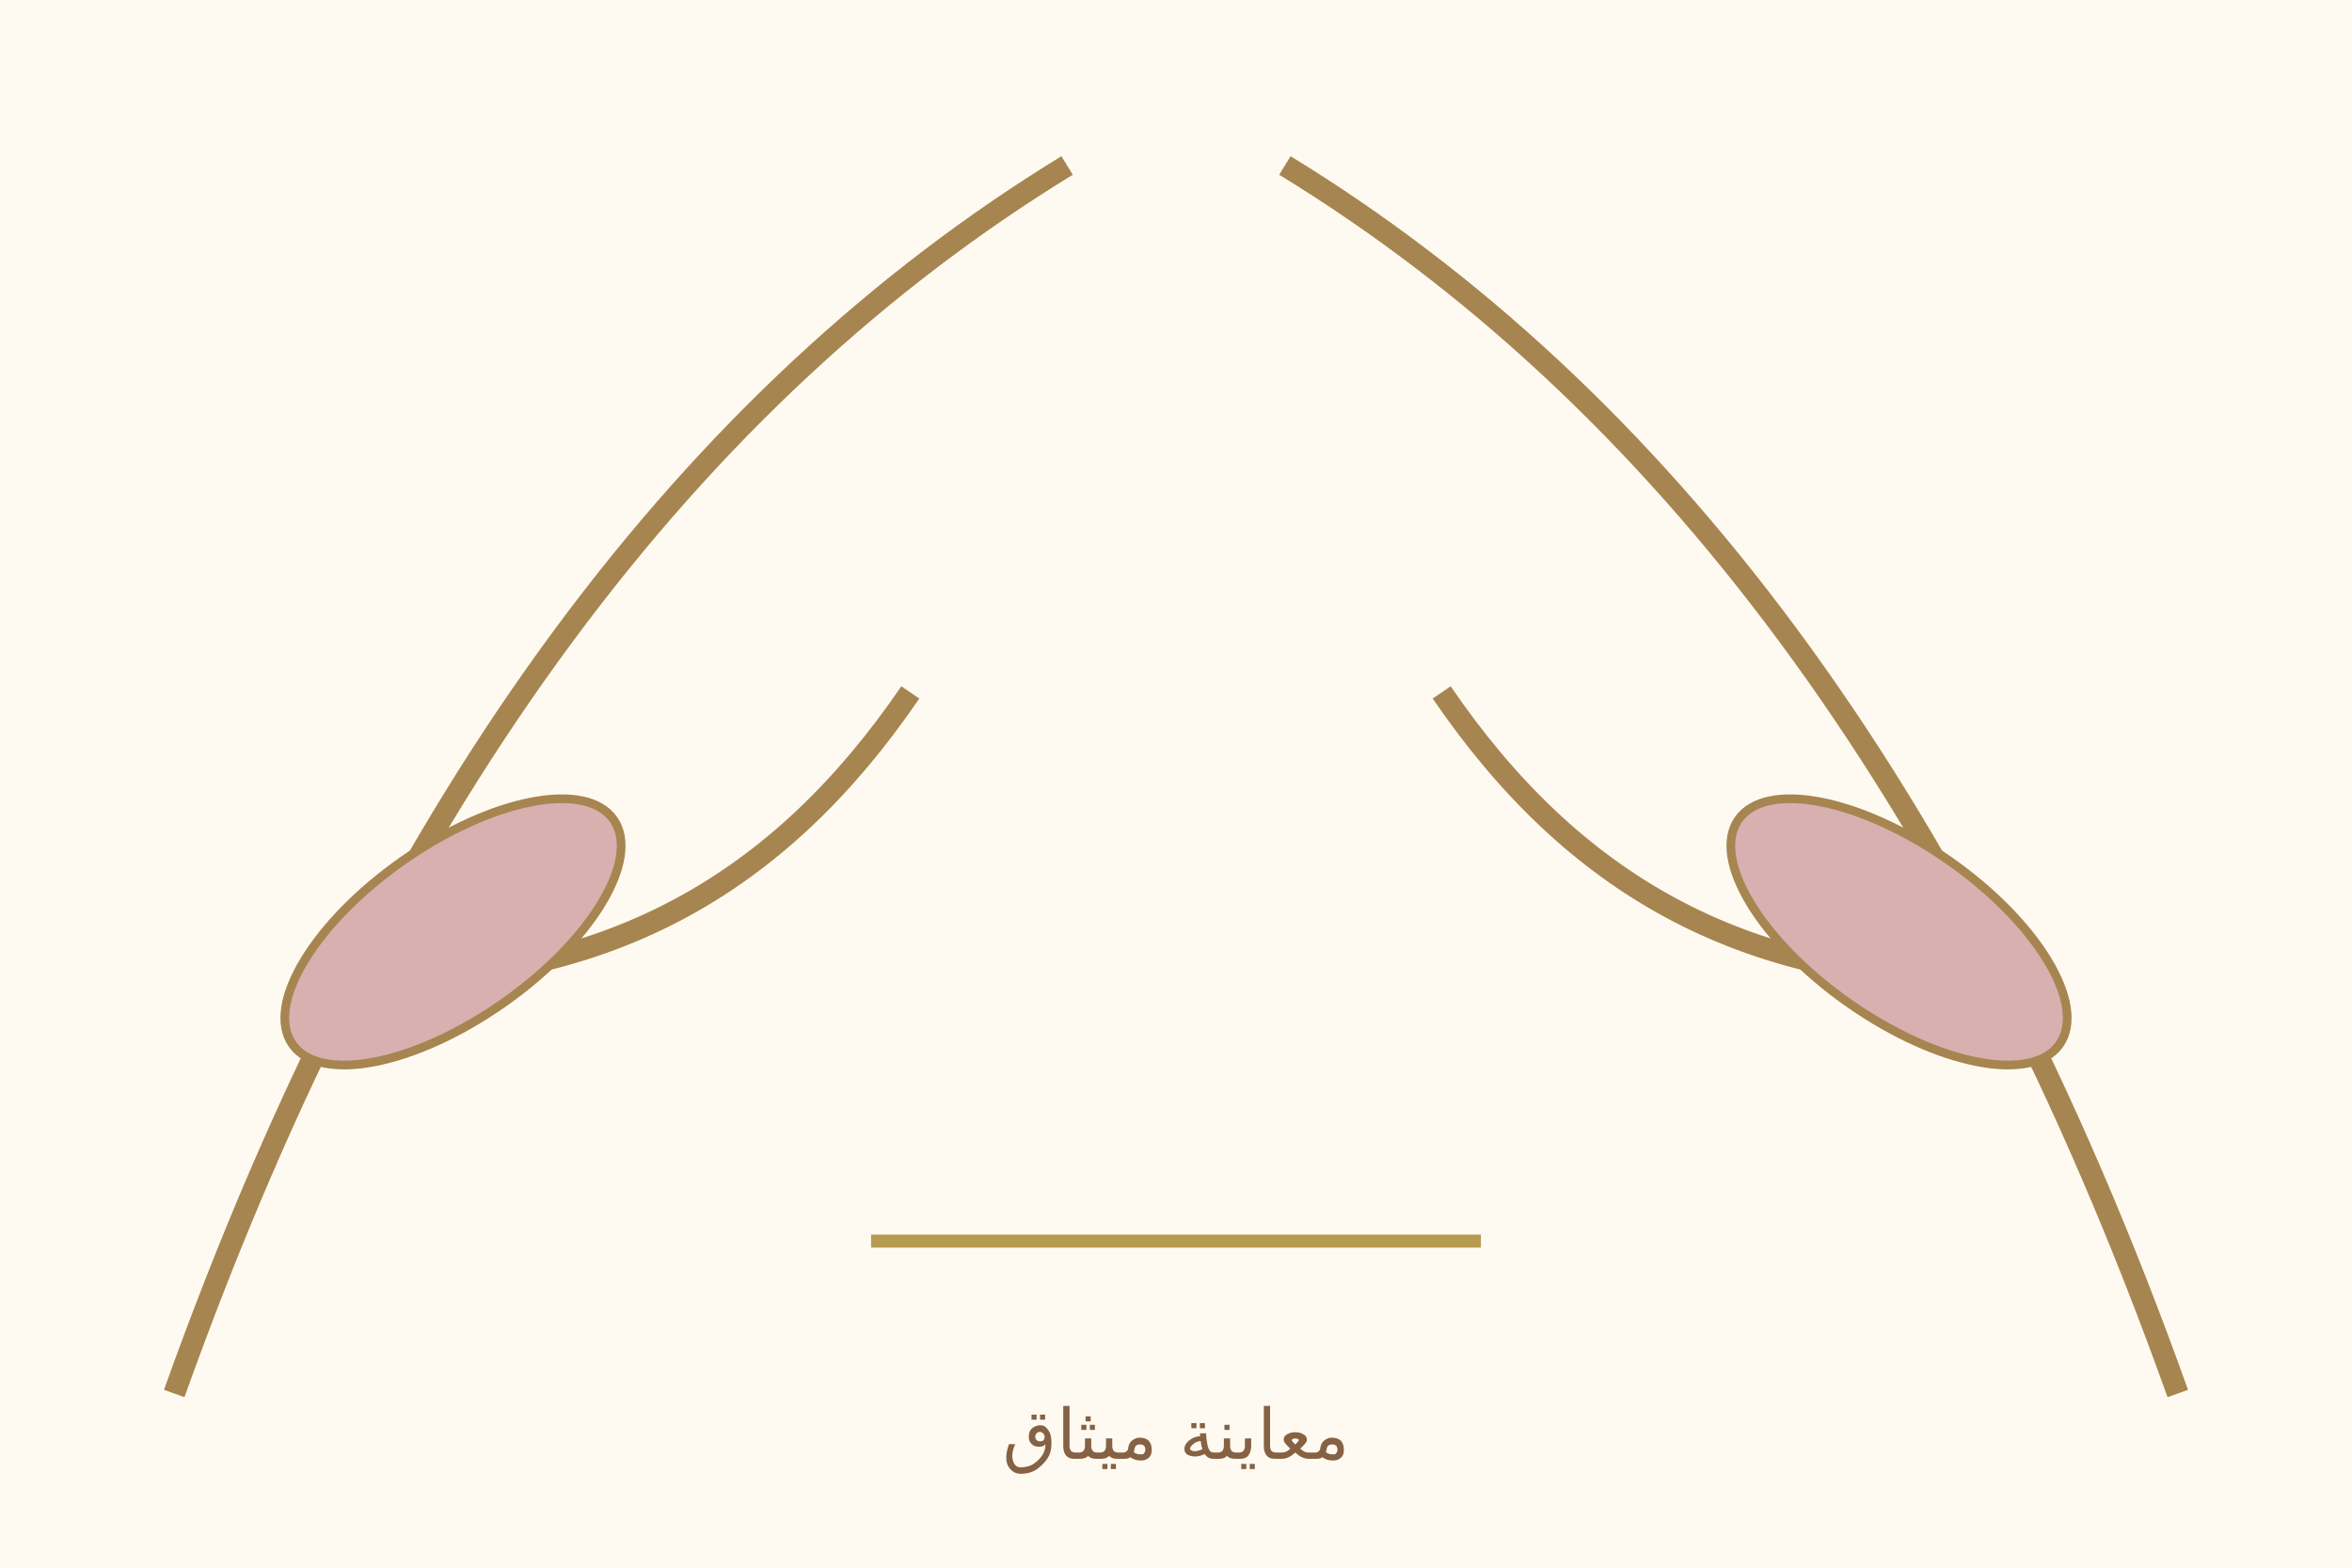
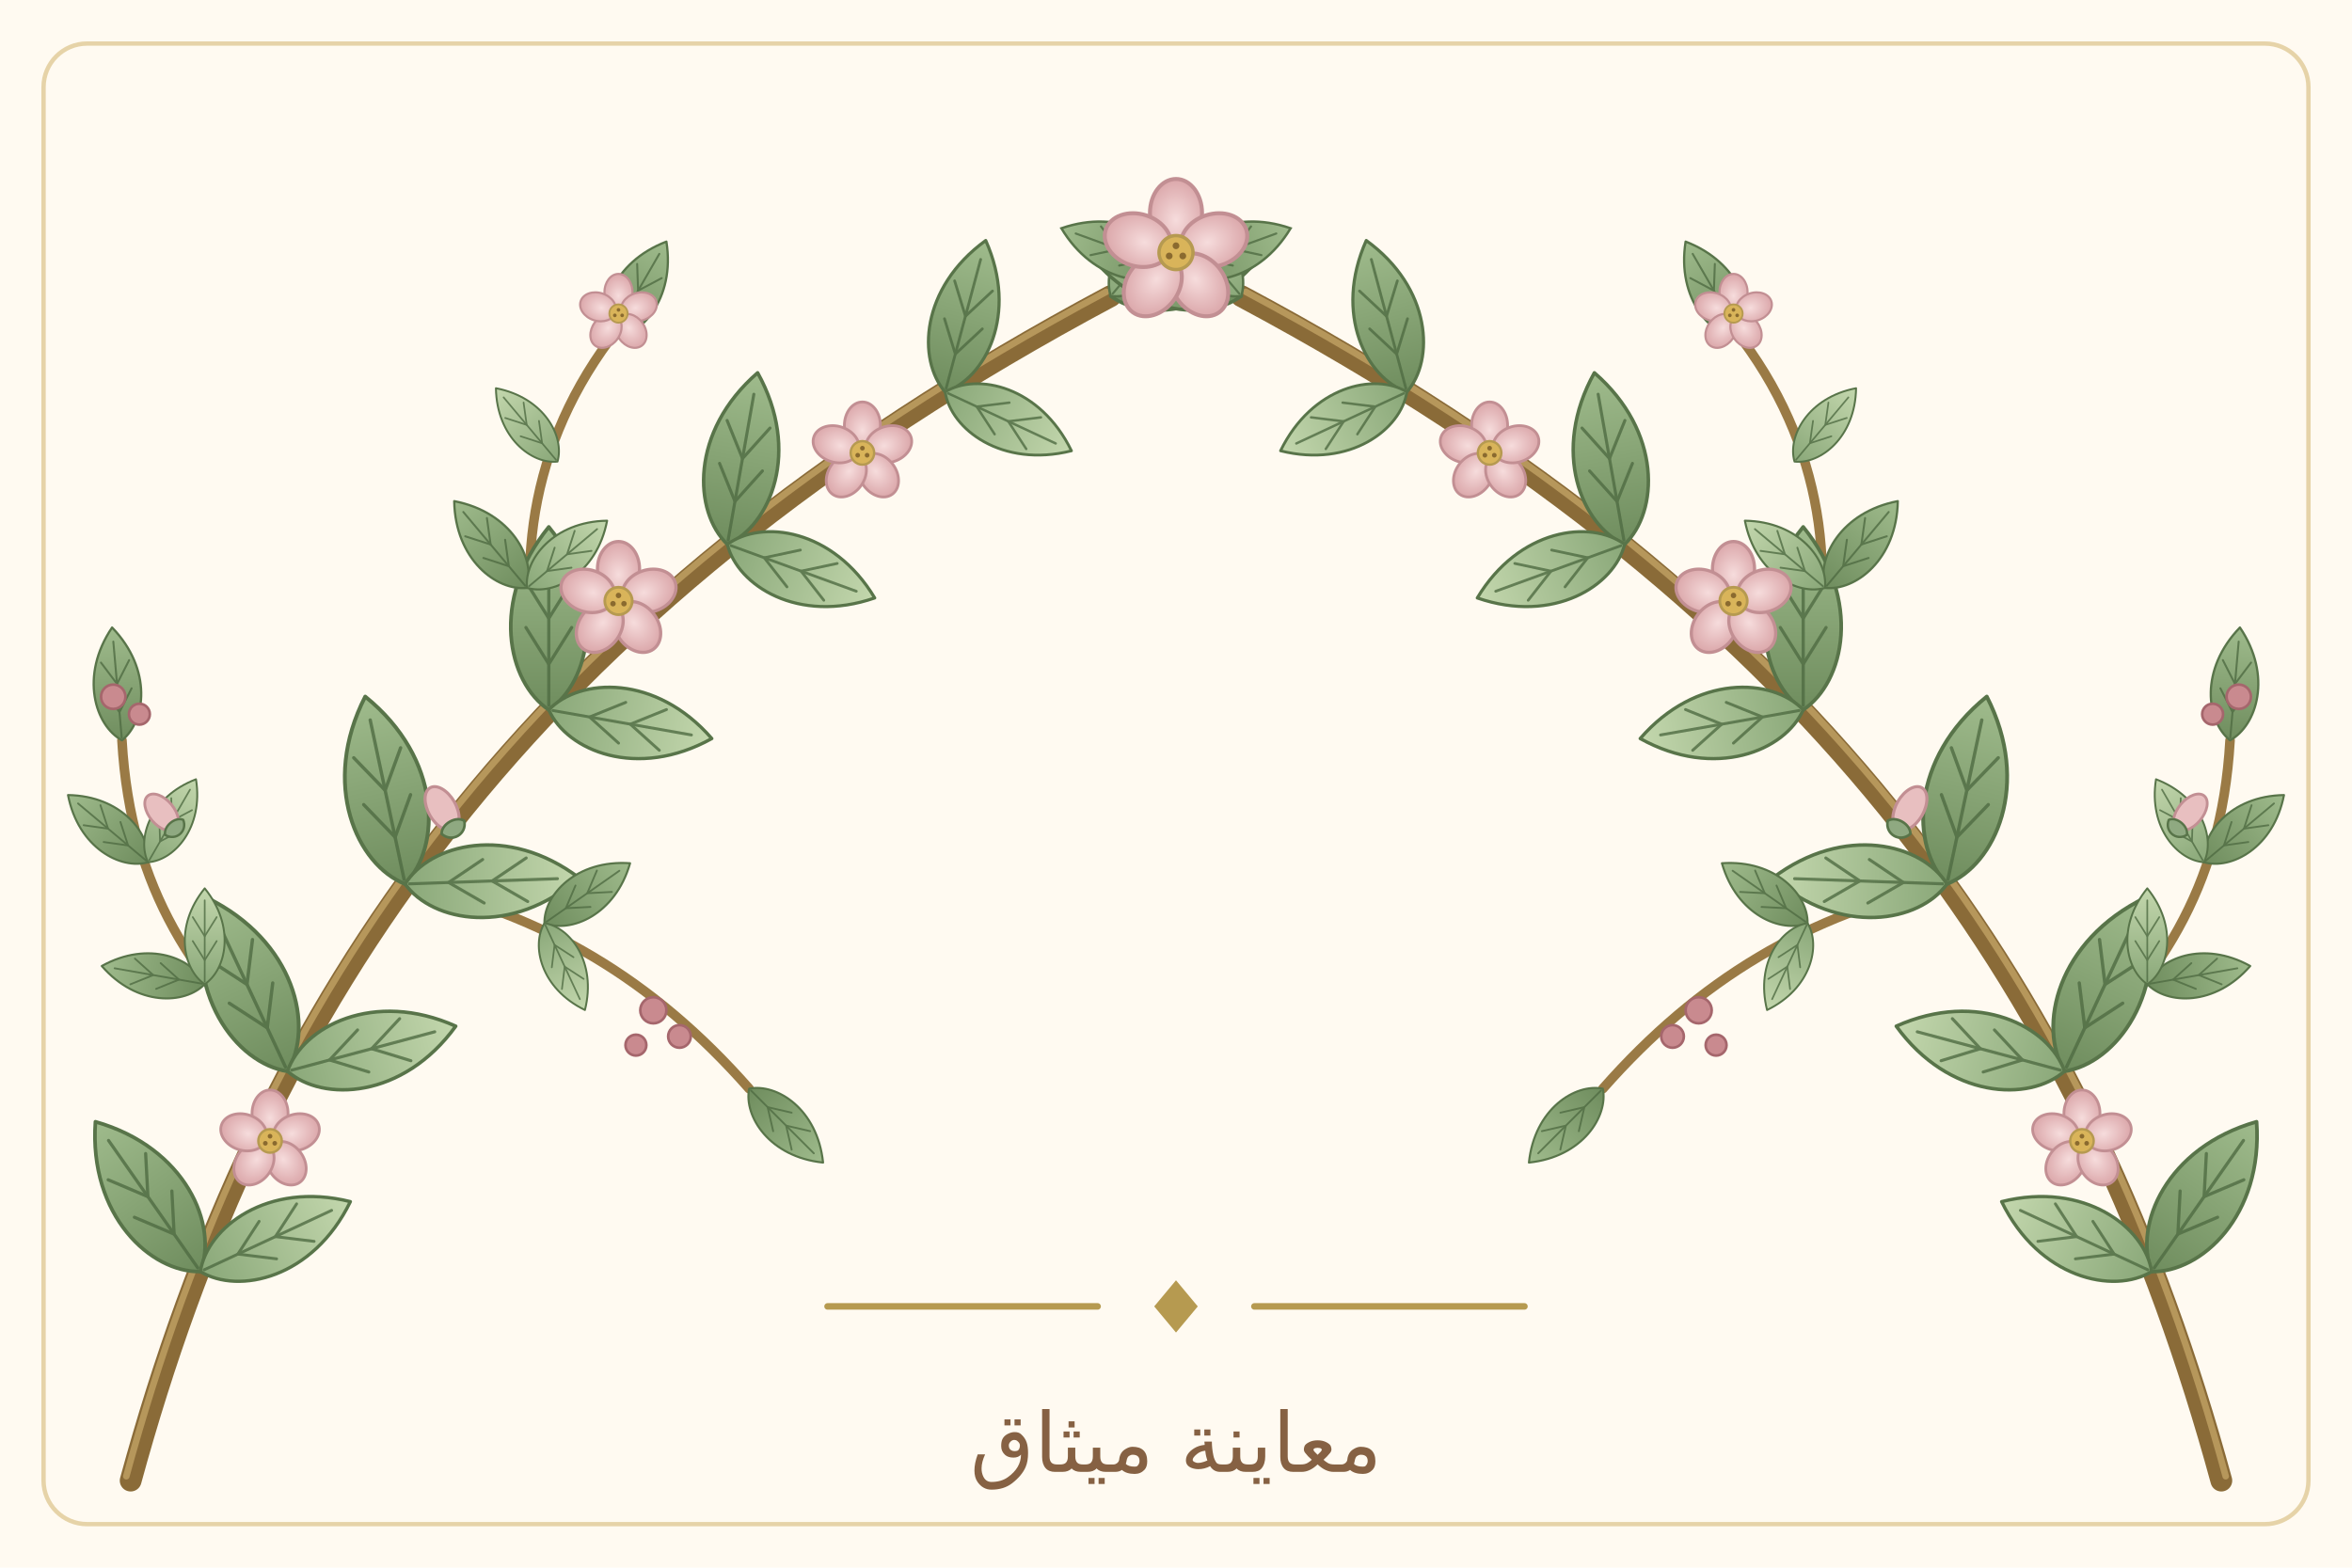
<svg xmlns="http://www.w3.org/2000/svg" viewBox="0 0 540 360" role="img" aria-labelledby="title">
+   <defs>
+     <linearGradient id="leafDark" x1="0" y1="0" x2="1" y2="0">
+       <stop offset="0" stop-color="#6f8d5e" />
+       <stop offset="1" stop-color="#9fbb8c" />
+     </linearGradient>
+     <linearGradient id="leafLight" x1="0" y1="0" x2="1" y2="0">
+       <stop offset="0" stop-color="#8aa879" />
+       <stop offset="1" stop-color="#c3d7ad" />
+     </linearGradient>
+     <radialGradient id="petal" cx="0.5" cy="0.6" r="0.6">
+       <stop offset="0" stop-color="#f6dcdc" />
+       <stop offset="1" stop-color="#dba7aa" />
+     </radialGradient>
+     <g id="leaf">
+       <path d="M0 0C6 -9 24 -13 40 0C24 13 6 9 0 0Z" stroke="#587449" stroke-width="0.8" />
+       <g fill="none" stroke="#4f6b42" stroke-width="0.7" stroke-linecap="round" opacity="0.8">
+         <path d="M1 0H35" />
+         <path d="M10 0L18 -5M10 0L18 5M20 0L28 -5M20 0L28 5" />
+       </g>
+     </g>
+     <g id="blossom">
+       <g fill="url(#petal)" stroke="#c28f93" stroke-width="0.7">
+         <ellipse cx="0" cy="-7" rx="4.6" ry="6" />
+         <ellipse cx="6.7" cy="-2.2" rx="4.6" ry="6" transform="rotate(72 6.7 -2.2)" />
+         <ellipse cx="4.1" cy="5.7" rx="4.6" ry="6" transform="rotate(144 4.1 5.7)" />
+         <ellipse cx="-4.1" cy="5.7" rx="4.6" ry="6" transform="rotate(216 -4.1 5.7)" />
+         <ellipse cx="-6.7" cy="-2.2" rx="4.6" ry="6" transform="rotate(288 -6.7 -2.2)" />
+       </g>
+       <circle r="3" fill="#d9b45a" stroke="#b69a50" stroke-width="0.6" />
+       <g fill="#8a6a2f">
+         <circle cx="0" cy="-1.2" r="0.6" />
+         <circle cx="1.2" cy="0.6" r="0.6" />
+         <circle cx="-1.2" cy="0.6" r="0.6" />
+       </g>
+     </g>
+     <g id="bud">
+       <ellipse cx="0" cy="-5" rx="3.2" ry="5.5" fill="#e8bfc0" stroke="#c28f93" stroke-width="0.7" />
+       <path d="M-3 0C-2 -2 2 -2 3 0C2 3 -2 3 -3 0Z" fill="#8fa981" stroke="#587449" stroke-width="0.6" />
+     </g>
+     <g id="branch" stroke-linecap="round" stroke-linejoin="round">
+       <g fill="none" stroke="#9a7a45" stroke-width="2.2">
+         <path d="M66 246C45 225 30 205 28 170" />
+         <path d="M126 163C118 135 120 105 140 78" />
+         <path d="M93 203C125 210 150 225 172 250" />
+       </g>
+       <path d="M30 340C60 230 120 140 255 68" fill="none" stroke="#8a6b38" stroke-width="5" />
+       <path d="M30 340C60 230 120 140 255 68" fill="none" stroke="#c9a96a" stroke-width="1.5" transform="translate(-1 -1)" opacity="0.7" />
+       <g fill="url(#leafDark)">
+         <use href="#leaf" transform="translate(46 292) rotate(-125) scale(1.05)" />
+         <use href="#leaf" transform="translate(66 246) rotate(-115) scale(1.1)" />
+         <use href="#leaf" transform="translate(93 203) rotate(-102) scale(1.1)" />
+         <use href="#leaf" transform="translate(126 163) rotate(-90) scale(1.05)" />
+         <use href="#leaf" transform="translate(167 125) rotate(-80) scale(1.0)" />
+         <use href="#leaf" transform="translate(217 90) rotate(-75) scale(0.9)" />
+         <use href="#leaf" transform="translate(255 68) rotate(-20) scale(1.0)" />
+       </g>
+       <g fill="url(#leafLight)">
+         <use href="#leaf" transform="translate(46 292) rotate(-25) scale(0.95)" />
+         <use href="#leaf" transform="translate(66 246) rotate(-15) scale(1.0)" />
+         <use href="#leaf" transform="translate(93 203) rotate(-2) scale(1.0)" />
+         <use href="#leaf" transform="translate(126 163) rotate(10) scale(0.95)" />
+         <use href="#leaf" transform="translate(167 125) rotate(20) scale(0.9)" />
+         <use href="#leaf" transform="translate(217 90) rotate(25) scale(0.8)" />
+         <use href="#leaf" transform="translate(255 68) rotate(-50) scale(0.7)" />
+       </g>
+       <g fill="url(#leafDark)">
+         <use href="#leaf" transform="translate(47 226) rotate(-170) scale(0.6)" />
+         <use href="#leaf" transform="translate(34 198) rotate(-140) scale(0.6)" />
+         <use href="#leaf" transform="translate(28 170) rotate(-95) scale(0.65)" />
+       </g>
+       <g fill="url(#leafLight)">
+         <use href="#leaf" transform="translate(47 226) rotate(-90) scale(0.55)" />
+         <use href="#leaf" transform="translate(34 198) rotate(-60) scale(0.55)" />
+       </g>
+       <g fill="url(#leafDark)">
+         <use href="#leaf" transform="translate(121 135) rotate(-130) scale(0.65)" />
+         <use href="#leaf" transform="translate(140 78) rotate(-60) scale(0.65)" />
+       </g>
+       <g fill="url(#leafLight)">
+         <use href="#leaf" transform="translate(121 135) rotate(-40) scale(0.6)" />
+         <use href="#leaf" transform="translate(128 106) rotate(-130) scale(0.55)" />
+       </g>
+       <g fill="url(#leafDark)">
+         <use href="#leaf" transform="translate(125 212) rotate(-35) scale(0.6)" />
+         <use href="#leaf" transform="translate(172 250) rotate(45) scale(0.6)" />
+       </g>
+       <g fill="url(#leafLight)">
+         <use href="#leaf" transform="translate(125 212) rotate(65) scale(0.55)" />
+       </g>
+       <g fill="#c98a8f" stroke="#a5666c" stroke-width="0.6">
+         <circle cx="150" cy="232" r="3" />
+         <circle cx="156" cy="238" r="2.6" />
+         <circle cx="146" cy="240" r="2.4" />
+         <circle cx="26" cy="160" r="2.8" />
+         <circle cx="32" cy="164" r="2.4" />
+       </g>
+       <use href="#blossom" transform="translate(142 138) scale(1.05)" />
+       <use href="#blossom" transform="translate(198 104) scale(0.9)" />
+       <use href="#blossom" transform="translate(62 262) scale(0.9)" />
+       <use href="#blossom" transform="translate(142 72) scale(0.7)" />
+       <use href="#bud" transform="translate(104 190) rotate(-30)" />
+       <use href="#bud" transform="translate(40 190) rotate(-40) scale(0.9)" />
+     </g>
+   </defs>
  <rect width="540" height="360" fill="#fffaf1" />
-   <g fill="none" stroke="#a78550" stroke-width="5">
-     <path d="M40 320C90 180 160 90 245 38M500 320C450 180 380 90 295 38" />
-     <path d="M85 225c55 0 94-22 124-66M455 225c-55 0-94-22-124-66" />
+   <rect x="10" y="10" width="520" height="340" rx="10" fill="none" stroke="#e6d3a8" stroke-width="1" />
+   <use href="#branch" />
+   <use href="#branch" transform="translate(540 0) scale(-1 1)" />
+   <g transform="translate(270 62)">
+     <use href="#leaf" transform="rotate(200) scale(0.7)" fill="url(#leafDark)" />
+     <use href="#leaf" transform="rotate(-20) scale(0.7)" fill="url(#leafDark)" />
+     <use href="#blossom" transform="translate(0 -4) scale(1.3)" />
  </g>
-   <g fill="#d8b0b0" stroke="#a78550" stroke-width="2">
-     <ellipse cx="104" cy="214" rx="20" ry="45" transform="rotate(55 104 214)" />
-     <ellipse cx="436" cy="214" rx="20" ry="45" transform="rotate(-55 436 214)" />
+   <g stroke="#b69a50" stroke-width="1.5" stroke-linecap="round">
+     <path d="M190 300H252M288 300H350" />
  </g>
-   <path d="M200 285h140" stroke="#b69a50" stroke-width="3" />
-   <text x="270" y="335" text-anchor="middle" fill="#866143" font-family="sans-serif" font-size="16">معاينة ميثاق</text>
+   <path d="M270 294l5 6-5 6-5-6z" fill="#b69a50" />
+   <text x="270" y="338" text-anchor="middle" fill="#866143" font-family="sans-serif" font-size="19">معاينة ميثاق</text>
</svg>
